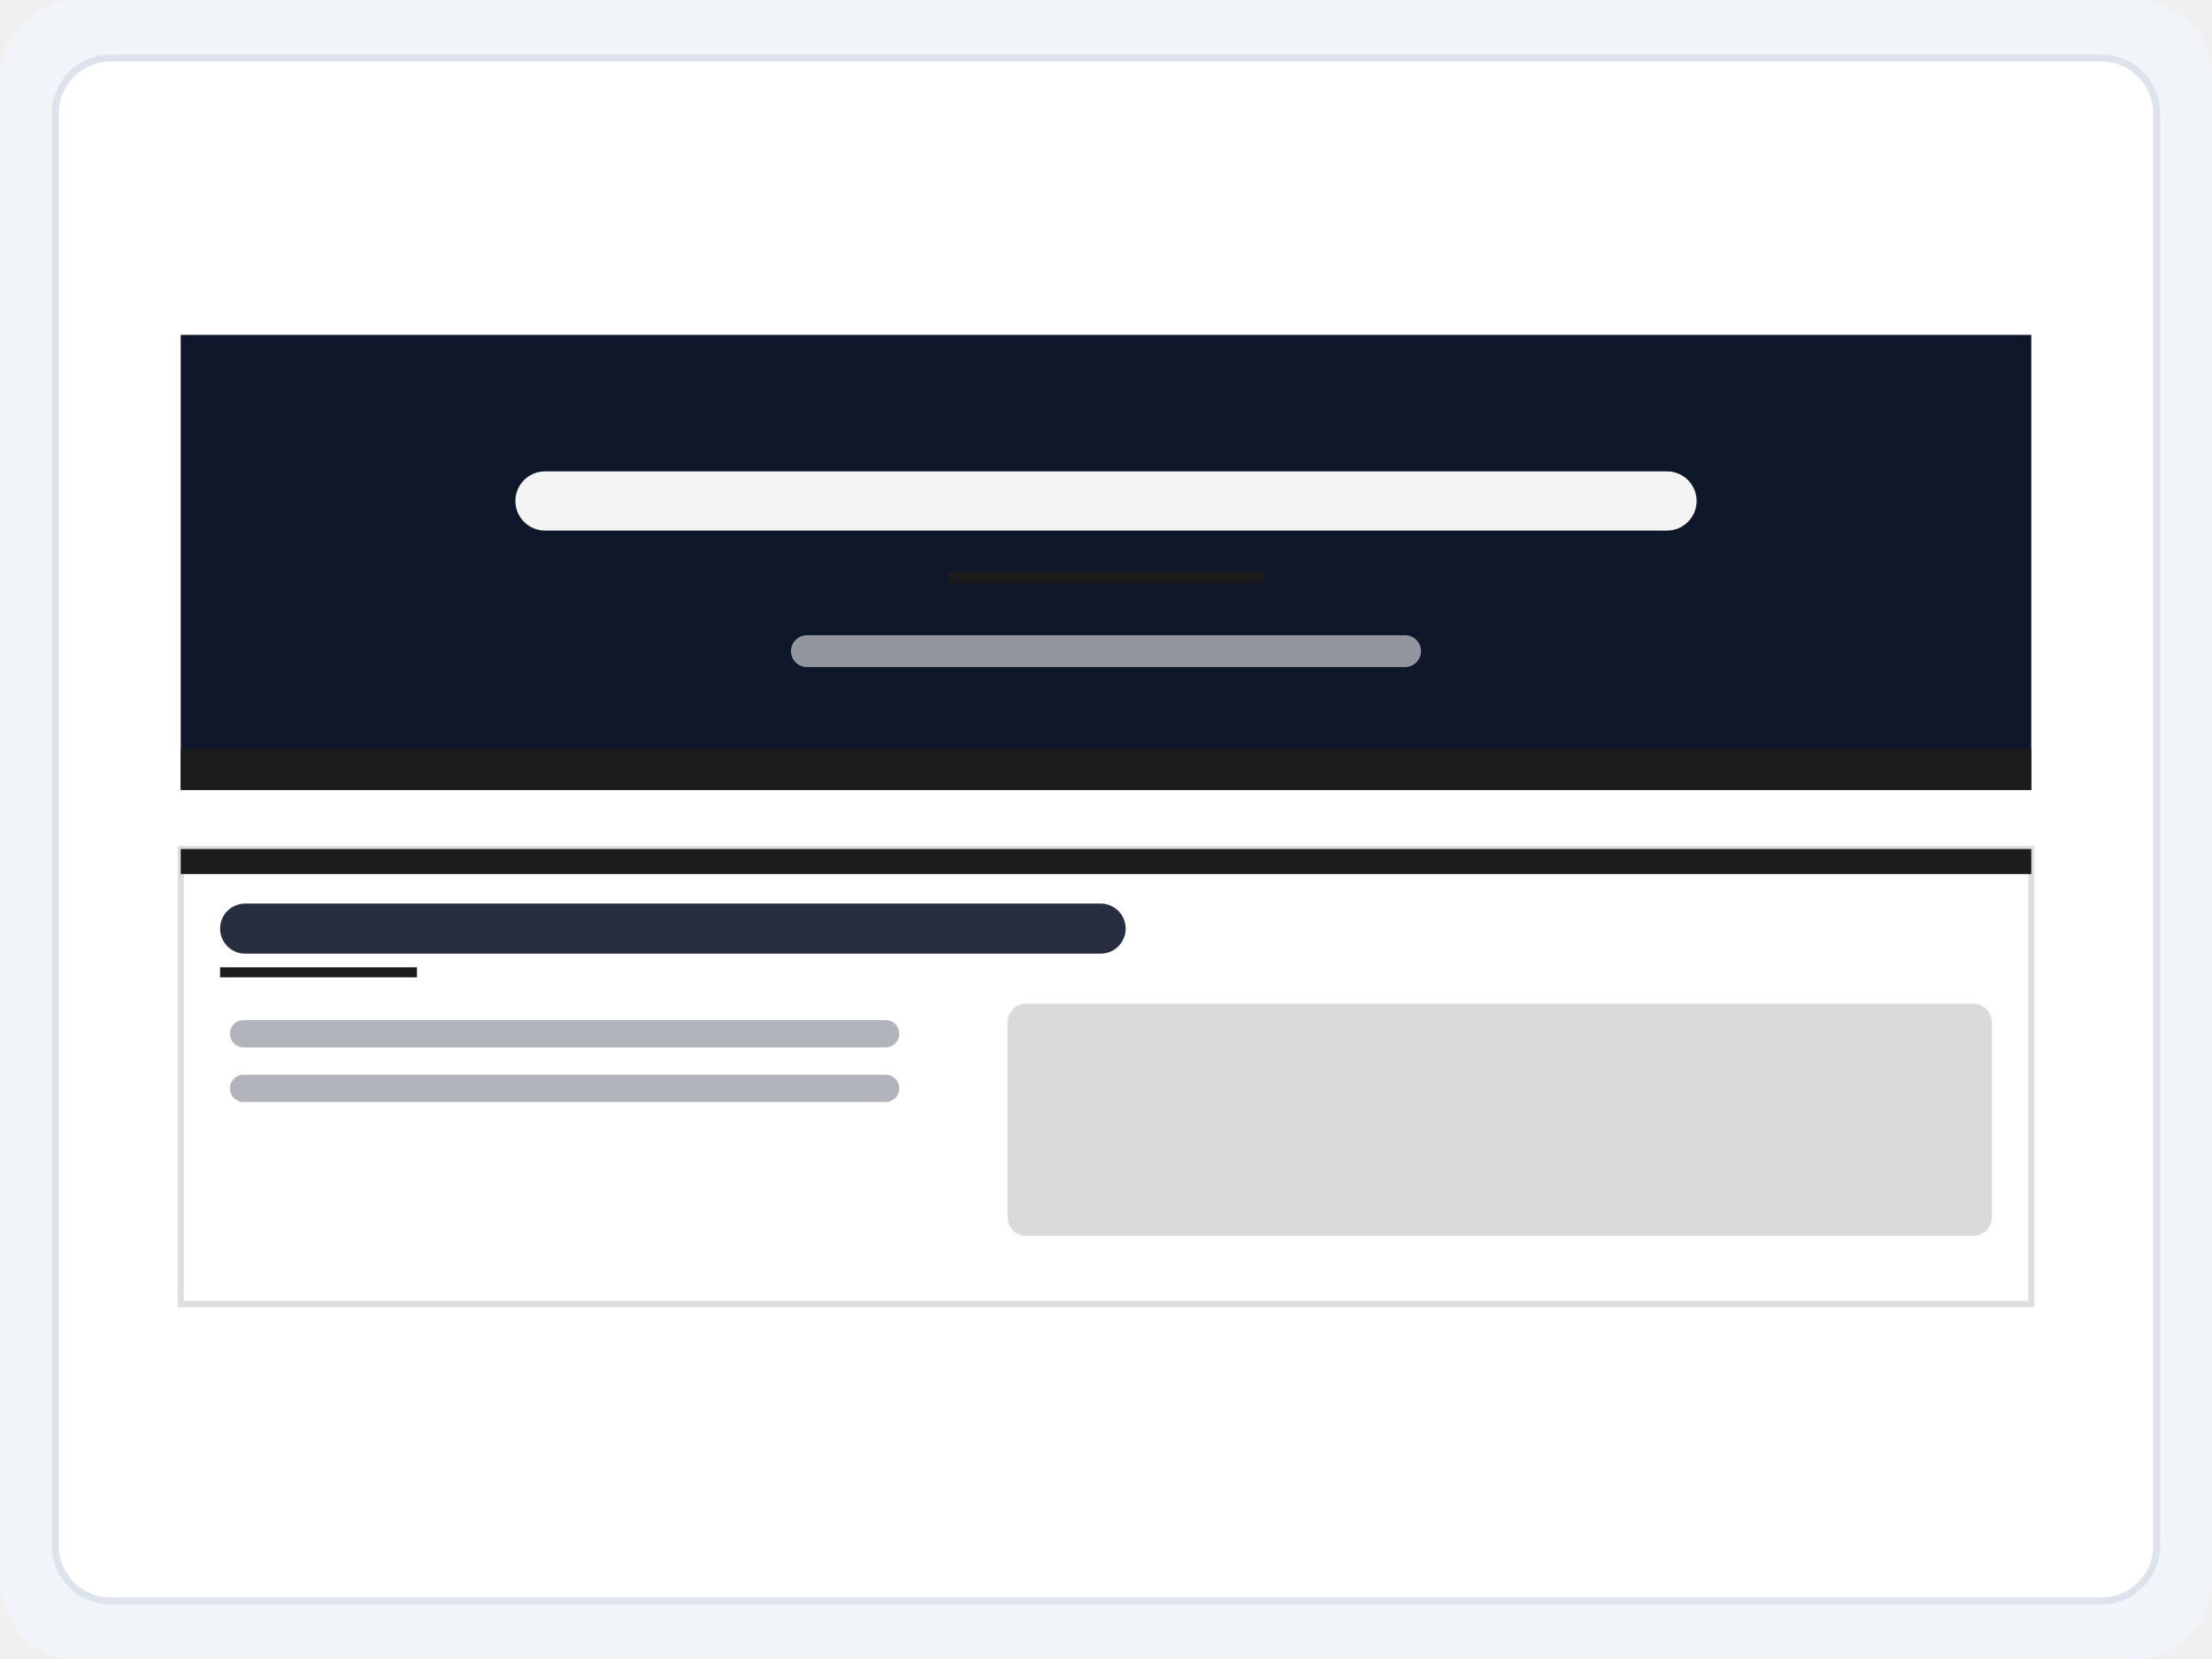
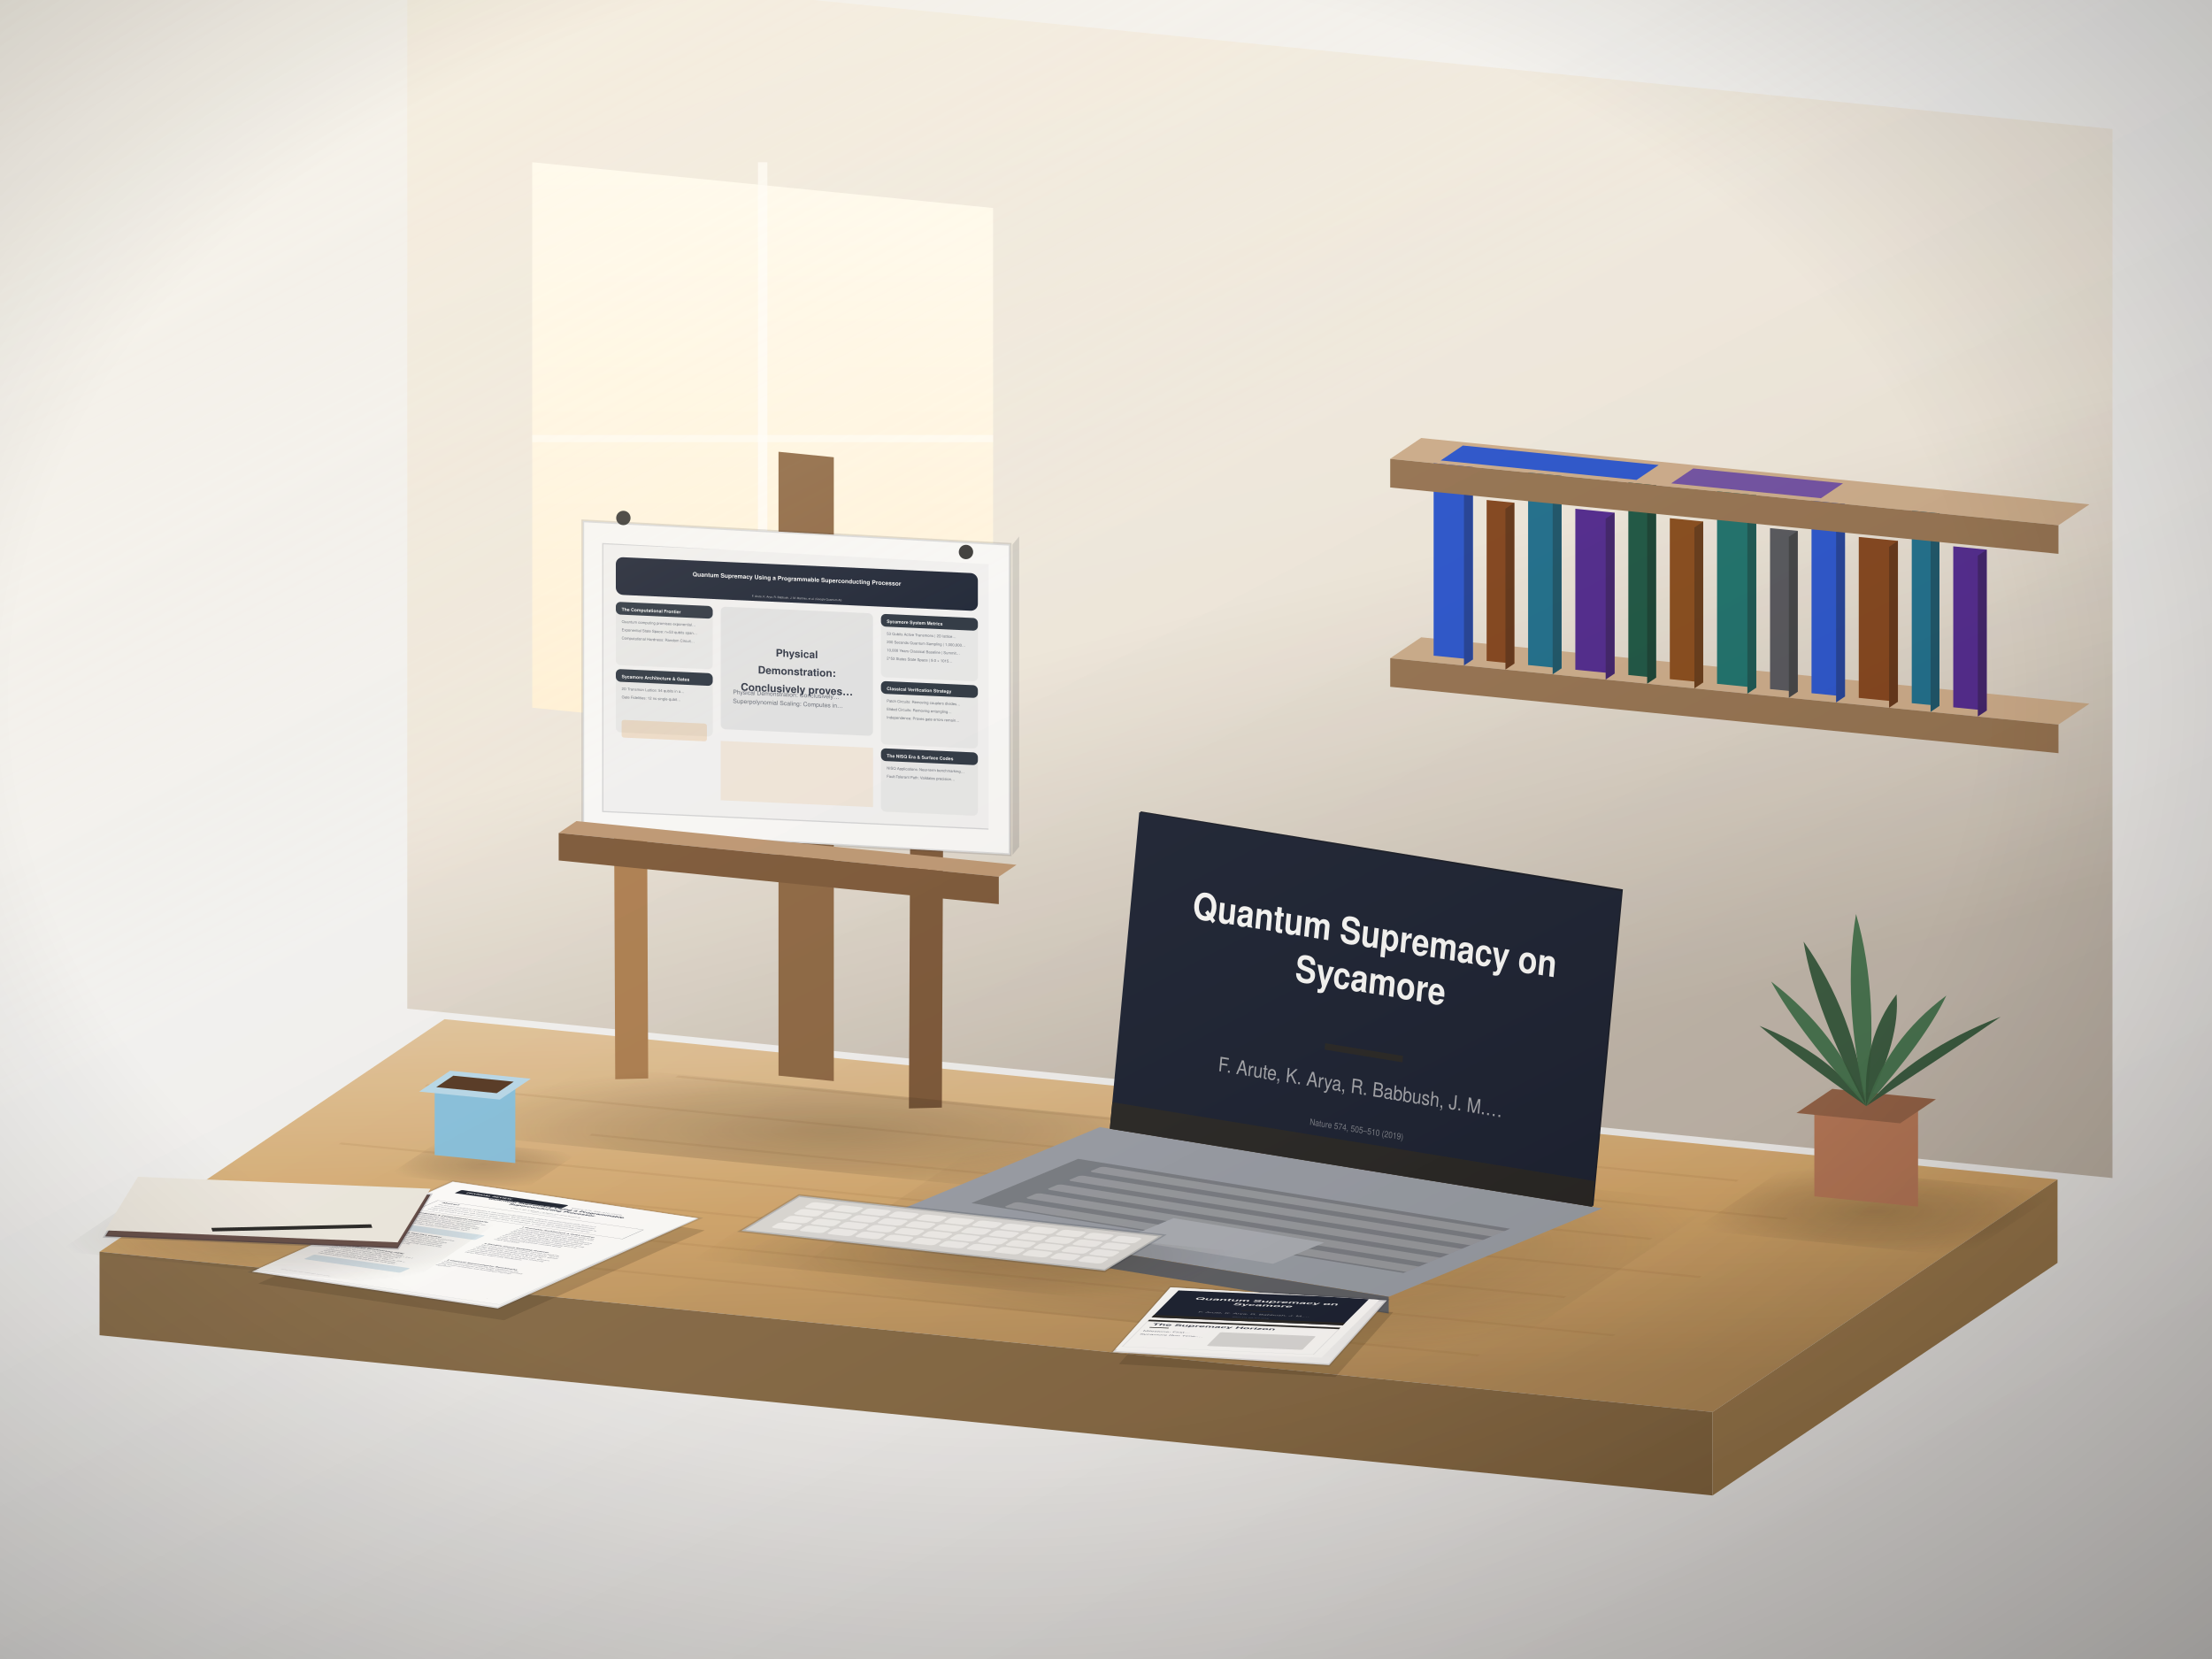
- <svg xmlns="http://www.w3.org/2000/svg" width="320" height="240" viewBox="0 0 320 240" role="img" aria-label="Focus template preview" data-template-id="beamer-focus">
-   <rect width="320" height="240" rx="11.2" fill="#F1F4F8" />
-   <rect x="8" y="8.4" width="304" height="223.2" rx="8" fill="#FFFFFF" stroke="#DCE3EC" />
-   <svg x="17.6" y="39.9" width="284.8" height="160.2" viewBox="0 0 320 180" preserveAspectRatio="none" aria-hidden="true">
-     <rect x="9.6" y="9.6" width="300.8" height="73.97" fill="#0F172A" />
-     <rect x="9.6" y="76.91" width="300.8" height="6.66" fill="#1C1C1C" />
-     <rect x="64" y="31.79" width="192" height="9.62" rx="4.81" fill="#FFFFFF" opacity="0.95" />
-     <rect x="134.4" y="48.06" width="51.2" height="1.85" fill="#1C1C1C" />
-     <rect x="108.8" y="58.42" width="102.4" height="5.18" rx="2.59" fill="#FFFFFF" opacity="0.55" />
-     <rect x="9.6" y="93.17" width="300.8" height="73.97" fill="#FFFFFF" stroke="#0F172A24" />
-     <rect x="9.6" y="93.17" width="300.8" height="4.07" fill="#1C1C1C" />
-     <rect x="16" y="102.04" width="147.2" height="8.14" rx="4.07" fill="#0F172A" opacity="0.9" />
-     <rect x="16" y="112.4" width="32" height="1.63" fill="#1C1C1C" />
-     <rect x="17.6" y="120.98" width="108.8" height="4.44" rx="2.22" fill="#0F172A52" opacity="1" />
-     <rect x="17.6" y="129.86" width="108.8" height="4.44" rx="2.22" fill="#0F172A52" opacity="1" />
-     <rect x="144" y="118.32" width="160" height="37.72" rx="3" fill="#1C1C1C29" />
-   </svg>
+ <svg xmlns="http://www.w3.org/2000/svg" width="800" height="600" viewBox="0 0 800 600" role="img" aria-label="Focus template preview" data-template-id="beamer-focus">
+   <defs>
+     <linearGradient id="tp-beamer-focus-wall-1" x1="0" y1="0" x2="0.35" y2="1">
+       <stop offset="0" stop-color="#f0ebe2" />
+       <stop offset="0.62" stop-color="#ece5da" />
+       <stop offset="1" stop-color="#bfb6ab" />
+     </linearGradient>
+     <linearGradient id="tp-beamer-focus-window-2" x1="0" y1="0" x2="0" y2="1">
+       <stop offset="0" stop-color="#FFFCF2" />
+       <stop offset="1" stop-color="#FFEFD2" />
+     </linearGradient>
+     <linearGradient id="tp-beamer-focus-desk-3" x1="0" y1="0" x2="0.15" y2="1">
+       <stop offset="0" stop-color="#e0c299" />
+       <stop offset="0.55" stop-color="#d0a265" />
+       <stop offset="1" stop-color="#af8855" />
+     </linearGradient>
+     <clipPath id="tp-beamer-focus-grain-4">
+       <path d="M160.76 368.6 L744.13 426.56 L619.37 510.68 L36 452.72 Z" />
+     </clipPath>
+     <radialGradient id="tp-beamer-focus-shadow-5" cx="0.5" cy="0.5" r="0.5">
+       <stop offset="0" stop-color="#22160A" stop-opacity="0.26" />
+       <stop offset="0.6" stop-color="#22160A" stop-opacity="0.13" />
+       <stop offset="1" stop-color="#22160A" stop-opacity="0" />
+     </radialGradient>
+     <clipPath id="tp-beamer-focus-board-6">
+       <path d="M217.79 196.38 L357.5 204.06 L357.5 301.65 L217.79 293.96 Z" />
+     </clipPath>
+     <radialGradient id="tp-beamer-focus-shadow-7" cx="0.5" cy="0.5" r="0.5">
+       <stop offset="0" stop-color="#22160A" stop-opacity="0.24" />
+       <stop offset="0.6" stop-color="#22160A" stop-opacity="0.12" />
+       <stop offset="1" stop-color="#22160A" stop-opacity="0" />
+     </radialGradient>
+     <radialGradient id="tp-beamer-focus-shadow-8" cx="0.5" cy="0.5" r="0.5">
+       <stop offset="0" stop-color="#22160A" stop-opacity="0.22" />
+       <stop offset="0.6" stop-color="#22160A" stop-opacity="0.11" />
+       <stop offset="1" stop-color="#22160A" stop-opacity="0" />
+     </radialGradient>
+     <radialGradient id="tp-beamer-focus-shadow-9" cx="0.5" cy="0.5" r="0.5">
+       <stop offset="0" stop-color="#22160A" stop-opacity="0.2" />
+       <stop offset="0.6" stop-color="#22160A" stop-opacity="0.1" />
+       <stop offset="1" stop-color="#22160A" stop-opacity="0" />
+     </radialGradient>
+     <clipPath id="tp-beamer-focus-keys-10">
+       <path d="M389.91 419.12 L546.16 444.39 L507.56 460.38 L351.31 435.11 Z" />
+     </clipPath>
+     <clipPath id="tp-beamer-focus-screen-11">
+       <path d="M412.04 293.77 L586.46 321.98 L575.81 436.44 L401.39 408.23 Z" />
+     </clipPath>
+     <linearGradient id="tp-beamer-focus-page-12" x1="0" y1="1" x2="1" y2="0">
+       <stop offset="0" stop-color="#FFFFFF" />
+       <stop offset="1" stop-color="#ececee" />
+     </linearGradient>
+     <clipPath id="tp-beamer-focus-sheet-13">
+       <path d="M163.71 427.38 L252.62 440.66 L180.02 473.21 L91.12 459.92 Z" />
+     </clipPath>
+     <linearGradient id="tp-beamer-focus-page-14" x1="0" y1="1" x2="1" y2="0">
+       <stop offset="0" stop-color="#FFFFFF" />
+       <stop offset="1" stop-color="#ececee" />
+     </linearGradient>
+     <clipPath id="tp-beamer-focus-sheet-15">
+       <path d="M423.34 465.59 L501.62 470.27 L480.7 493.72 L402.42 489.04 Z" />
+     </clipPath>
+     <radialGradient id="tp-beamer-focus-shadow-16" cx="0.5" cy="0.5" r="0.5">
+       <stop offset="0" stop-color="#22160A" stop-opacity="0.2" />
+       <stop offset="0.6" stop-color="#22160A" stop-opacity="0.1" />
+       <stop offset="1" stop-color="#22160A" stop-opacity="0" />
+     </radialGradient>
+     <clipPath id="tp-beamer-focus-keys-17">
+       <path d="M289 432.4 L420.47 446.84 L399.54 459.6 L268.07 445.16 Z" />
+     </clipPath>
+     <radialGradient id="tp-beamer-focus-shadow-18" cx="0.5" cy="0.5" r="0.5">
+       <stop offset="0" stop-color="#22160A" stop-opacity="0.22" />
+       <stop offset="0.6" stop-color="#22160A" stop-opacity="0.11" />
+       <stop offset="1" stop-color="#22160A" stop-opacity="0" />
+     </radialGradient>
+     <linearGradient id="tp-beamer-focus-warm-19" x1="0" y1="0" x2="0.7" y2="1">
+       <stop offset="0" stop-color="#FFF4DC" stop-opacity="0.42" />
+       <stop offset="0.45" stop-color="#FFF4DC" stop-opacity="0.1" />
+       <stop offset="1" stop-color="#3B2410" stop-opacity="0.14" />
+     </linearGradient>
+     <radialGradient id="tp-beamer-focus-vignette-20" cx="0.45" cy="0.42" r="0.8">
+       <stop offset="0.55" stop-color="#000000" stop-opacity="0" />
+       <stop offset="1" stop-color="#000000" stop-opacity="0.28" />
+     </radialGradient>
+   </defs>
+   <path d="M147.29 364.79 L764 426.06 L764 46.66 L147.29 -14.61 Z" fill="url(#tp-beamer-focus-wall-1)" />
+   <path d="M192.49 255.95 L359.17 272.51 L359.17 75.23 L192.49 58.67 Z" fill="url(#tp-beamer-focus-window-2)" />
+   <rect x="274.13" y="58.67" width="3.4" height="197.28" fill="#FFFFFF" opacity="0.72" />
+   <rect x="192.49" y="157.31" width="166.68" height="2.6" fill="#FFFFFF" opacity="0.55" />
+   <path d="M513.98 230.49 L755.67 254.5 L744.47 262.05 L502.79 238.04 Z" fill="#c7a684" />
+   <path d="M502.79 248.39 L744.47 272.4 L744.47 262.05 L502.79 238.04 Z" fill="#8d6a48" />
+   <path d="M518.49 237.13 L532.66 238.53 L532.66 167.4 L518.49 165.99 Z" fill="#1c4aca" />
+   <path d="M532.66 238.53 L529.46 240.69 L529.46 169.55 L532.66 167.4 Z" fill="#143591" />
+   <path d="M537.66 239.03 L547.66 240.02 L547.66 181.82 L537.66 180.83 Z" fill="#7a3911" />
+   <path d="M547.66 240.02 L544.46 242.18 L544.46 183.98 L547.66 181.82 Z" fill="#58290c" />
+   <path d="M552.66 240.52 L564.74 241.72 L564.74 170.58 L552.66 169.38 Z" fill="#106586" />
+   <path d="M564.74 241.72 L561.54 243.88 L561.54 172.74 L564.74 170.58 Z" fill="#0c4960" />
+   <path d="M569.74 242.22 L583.91 243.62 L583.91 185.42 L569.74 184.01 Z" fill="#451c88" />
+   <path d="M583.91 243.62 L580.71 245.78 L580.71 187.58 L583.91 185.42 Z" fill="#321462" />
+   <path d="M588.91 244.12 L598.91 245.12 L598.91 173.98 L588.91 172.99 Z" fill="#0d4b39" />
+   <path d="M598.91 245.12 L595.71 247.27 L595.71 176.14 L598.91 173.98 Z" fill="#093629" />
+   <path d="M603.91 245.61 L615.99 246.81 L615.99 188.61 L603.91 187.41 Z" fill="#7f4010" />
+   <path d="M615.99 246.81 L612.79 248.97 L612.79 190.77 L615.99 188.61 Z" fill="#5b2e0c" />
+   <path d="M620.99 247.31 L635.16 248.72 L635.16 177.58 L620.99 176.17 Z" fill="#0f6864" />
+   <path d="M635.16 248.72 L631.96 250.87 L631.96 179.74 L635.16 177.58 Z" fill="#0b4b48" />
+   <path d="M640.16 249.21 L650.16 250.21 L650.16 192 L640.16 191.01 Z" fill="#4a4c54" />
+   <path d="M650.16 250.21 L646.96 252.36 L646.96 194.16 L650.16 192 Z" fill="#35373c" />
+   <path d="M655.16 250.7 L667.25 251.9 L667.25 180.77 L655.16 179.57 Z" fill="#1c4aca" />
+   <path d="M667.25 251.9 L664.05 254.06 L664.05 182.93 L667.25 180.77 Z" fill="#143591" />
+   <path d="M672.25 252.4 L686.41 253.81 L686.41 195.61 L672.25 194.2 Z" fill="#7a3911" />
+   <path d="M686.41 253.81 L683.22 255.97 L683.22 197.76 L686.41 195.61 Z" fill="#58290c" />
+   <path d="M691.41 254.31 L701.42 255.3 L701.42 184.16 L691.41 183.17 Z" fill="#106586" />
+   <path d="M701.42 255.3 L698.22 257.46 L698.22 186.32 L701.42 184.16 Z" fill="#0c4960" />
+   <path d="M706.42 255.8 L718.5 257 L718.5 198.79 L706.42 197.59 Z" fill="#451c88" />
+   <path d="M718.5 257 L715.3 259.15 L715.3 200.95 L718.5 198.79 Z" fill="#321462" />
+   <path d="M513.98 158.41 L755.67 182.42 L744.47 189.97 L502.79 165.96 Z" fill="#c7a684" />
+   <path d="M502.79 176.3 L744.47 200.31 L744.47 189.97 L502.79 165.96 Z" fill="#8d6a48" />
+   <path d="M529.05 161.14 L599.89 168.18 L591.89 173.57 L521.05 166.53 Z" fill="#1c4aca" />
+   <path d="M612.39 169.42 L666.56 174.8 L658.56 180.19 L604.39 174.81 Z" fill="#66459d" />
+   <path d="M160.76 368.6 L744.13 426.56 L619.37 510.68 L36 452.72 Z" fill="url(#tp-beamer-focus-desk-3)" />
+   <path d="M36 482.9 L619.37 540.86 L619.37 510.68 L36 452.72 Z" fill="#81643f" />
+   <path d="M619.37 540.86 L744.13 456.74 L744.13 426.56 L619.37 510.68 Z" fill="#967549" />
+   <g clip-path="url(#tp-beamer-focus-grain-4)">
+     <g transform="matrix(4.17 0.41 -1.6 1.08 160.76 368.6)">
+       <rect x="24" y="9.75" width="92" height="0.6" fill="#8A5A2B" opacity="0.13" />
+       <rect x="6" y="19.5" width="118" height="0.6" fill="#8A5A2B" opacity="0.13" />
+       <rect x="24" y="29.25" width="92" height="0.6" fill="#8A5A2B" opacity="0.13" />
+       <rect x="6" y="39" width="118" height="0.6" fill="#8A5A2B" opacity="0.13" />
+       <rect x="24" y="48.75" width="92" height="0.6" fill="#8A5A2B" opacity="0.13" />
+       <rect x="6" y="58.5" width="118" height="0.6" fill="#8A5A2B" opacity="0.13" />
+       <rect x="24" y="68.25" width="92" height="0.6" fill="#8A5A2B" opacity="0.13" />
+     </g>
+   </g>
+   <path d="M222.51 390.33 L221.65 196.95 L233.57 196.65 L234.43 390.03 Z" fill="#a77647" />
+   <path d="M328.72 400.88 L329.59 207.67 L341.51 207.37 L340.64 400.58 Z" fill="#744e2e" />
+   <path d="M281.56 389.02 L281.56 163.39 L301.56 165.37 L301.56 391 Z" fill="#865e39" />
+   <path d="M201.77 384.19 L437.79 407.63 L399.4 433.52 L163.38 410.07 Z" fill="url(#tp-beamer-focus-shadow-5)" />
+   <path d="M366.19 196.94 L368.6 194 L368.6 306.24 L366.19 309.18 Z" fill="#0F172A24" />
+   <path d="M210.77 188.37 L365.32 196.87 L365.32 309.11 L210.77 300.61 Z" fill="#f7f7f7" stroke="#0F172A24" />
+   <g clip-path="url(#tp-beamer-focus-board-6)">
+     <g transform="matrix(0.44 0.02 0 0.43 217.79 196.38)">
+       <rect width="320" height="226.34" fill="#0F172A08" />
+       <rect x="0.5" y="0.5" width="319" height="225.34" fill="none" stroke="#0F172A24" />
+       <rect x="11.2" y="11.2" width="297.6" height="31.69" rx="6" fill="#0F172A" />
+       <text x="160" y="24.51" font-family="Helvetica, Arial, sans-serif" font-size="4.91" fill="#FFFFFF" font-weight="700" opacity="0.97" text-anchor="middle">Quantum Supremacy Using a Programmable Superconducting Processor</text>
+       <text x="160" y="39.72" font-family="Helvetica, Arial, sans-serif" font-size="2.31" fill="#FFFFFF" opacity="0.75" text-anchor="middle">F. Arute, K. Arya, R. Babbush, J. M. Martinis, et al. (Google Quantum AI)</text>
+       <rect x="11.2" y="48.89" width="79.66" height="53.2" rx="4" fill="#1F29370d" />
+       <rect x="11.2" y="48.89" width="79.66" height="10.64" rx="4" fill="#1F2937" />
+       <text x="15.98" y="56.34" font-family="Helvetica, Arial, sans-serif" font-size="3.72" fill="#FFFFFF" font-weight="700" opacity="0.96">The Computational Frontier</text>
+       <text x="15.98" y="66.44" font-family="Helvetica, Arial, sans-serif" font-size="3.09" fill="#0F172A9e">Quantum computing promises exponential…</text>
+       <text x="15.98" y="73.36" font-family="Helvetica, Arial, sans-serif" font-size="3.09" fill="#0F172A9e">Exponential State Space: n=53 qubits span…</text>
+       <text x="15.98" y="80.28" font-family="Helvetica, Arial, sans-serif" font-size="3.09" fill="#0F172A9e">Computational Hardness: Random Circuit…</text>
+       <rect x="11.2" y="105.41" width="79.66" height="53.2" rx="4" fill="#1F29370d" />
+       <rect x="11.2" y="105.41" width="79.66" height="10.64" rx="4" fill="#1F2937" />
+       <text x="15.98" y="112.86" font-family="Helvetica, Arial, sans-serif" font-size="3.72" fill="#FFFFFF" font-weight="700" opacity="0.96">Sycamore Architecture &amp; Gates</text>
+       <text x="15.98" y="122.97" font-family="Helvetica, Arial, sans-serif" font-size="3.09" fill="#0F172A9e">2D Transmon Lattice: 54 qubits in a…</text>
+       <text x="15.98" y="129.89" font-family="Helvetica, Arial, sans-serif" font-size="3.09" fill="#0F172A9e">Gate Fidelities: 12 ns single-qubit…</text>
+       <rect x="15.98" y="147.97" width="70.1" height="14.9" rx="2" fill="#D977062e" />
+       <rect x="97.41" y="48.89" width="125.18" height="103.08" rx="4" fill="#1F293714" />
+       <text x="160" y="88.79" font-family="Helvetica, Arial, sans-serif" font-size="8.65" fill="#0F172A" font-weight="700" opacity="0.9" text-anchor="middle">Physical</text>
+       <text x="160" y="103.75" font-family="Helvetica, Arial, sans-serif" font-size="8.65" fill="#0F172A" font-weight="700" opacity="0.9" text-anchor="middle">Demonstration:</text>
+       <text x="160" y="118.71" font-family="Helvetica, Arial, sans-serif" font-size="8.65" fill="#0F172A" font-weight="700" opacity="0.9" text-anchor="middle">Conclusively proves…</text>
+       <text x="107.42" y="122.04" font-family="Helvetica, Arial, sans-serif" font-size="4.99" fill="#0F172A9e">Physical Demonstration: Conclusively…</text>
+       <text x="107.42" y="129.52" font-family="Helvetica, Arial, sans-serif" font-size="4.99" fill="#0F172A9e">Superpolynomial Scaling: Computes in…</text>
+       <rect x="97.41" y="161.94" width="125.18" height="49.88" fill="#D977061a" />
+       <rect x="229.14" y="48.89" width="79.66" height="53.2" rx="4" fill="#1F29370d" />
+       <rect x="229.14" y="48.89" width="79.66" height="10.64" rx="4" fill="#1F2937" />
+       <text x="233.92" y="56.34" font-family="Helvetica, Arial, sans-serif" font-size="3.72" fill="#FFFFFF" font-weight="700" opacity="0.96">Sycamore System Metrics</text>
+       <text x="233.92" y="66.44" font-family="Helvetica, Arial, sans-serif" font-size="3.09" fill="#0F172A9e">53 Qubits Active Transmons | 2D lattice…</text>
+       <text x="233.92" y="73.36" font-family="Helvetica, Arial, sans-serif" font-size="3.09" fill="#0F172A9e">200 Seconds Quantum Sampling | 1,000,000…</text>
+       <text x="233.92" y="80.28" font-family="Helvetica, Arial, sans-serif" font-size="3.09" fill="#0F172A9e">10,000 Years Classical Baseline | Summit…</text>
+       <text x="233.92" y="87.19" font-family="Helvetica, Arial, sans-serif" font-size="3.09" fill="#0F172A9e">2^53 States State Space | 9.0 × 1015…</text>
+       <rect x="229.14" y="105.41" width="79.66" height="53.2" rx="4" fill="#1F29370d" />
+       <rect x="229.14" y="105.41" width="79.66" height="10.64" rx="4" fill="#1F2937" />
+       <text x="233.92" y="112.86" font-family="Helvetica, Arial, sans-serif" font-size="3.72" fill="#FFFFFF" font-weight="700" opacity="0.96">Classical Verification Strategy</text>
+       <text x="233.92" y="122.97" font-family="Helvetica, Arial, sans-serif" font-size="3.09" fill="#0F172A9e">Patch Circuits: Removing couplers divides…</text>
+       <text x="233.92" y="129.89" font-family="Helvetica, Arial, sans-serif" font-size="3.09" fill="#0F172A9e">Elided Circuits: Removing entangling…</text>
+       <text x="233.92" y="136.8" font-family="Helvetica, Arial, sans-serif" font-size="3.09" fill="#0F172A9e">Independence: Proves gate errors remain…</text>
+       <rect x="229.14" y="161.94" width="79.66" height="53.2" rx="4" fill="#1F29370d" />
+       <rect x="229.14" y="161.94" width="79.66" height="10.64" rx="4" fill="#1F2937" />
+       <text x="233.92" y="169.39" font-family="Helvetica, Arial, sans-serif" font-size="3.72" fill="#FFFFFF" font-weight="700" opacity="0.96">The NISQ Era &amp; Surface Codes</text>
+       <text x="233.92" y="179.5" font-family="Helvetica, Arial, sans-serif" font-size="3.09" fill="#0F172A9e">NISQ Applications: Near-term benchmarking…</text>
+       <text x="233.92" y="186.41" font-family="Helvetica, Arial, sans-serif" font-size="3.09" fill="#0F172A9e">Fault-Tolerant Path: Validates precision…</text>
+     </g>
+   </g>
+   <circle cx="225.45" cy="187.33" r="2.6" fill="#1C1C1Ceb" />
+   <circle cx="349.36" cy="199.64" r="2.6" fill="#1C1C1Ceb" />
+   <path d="M202.06 301.27 L361.23 317.08 L367.63 312.77 L208.45 296.96 Z" fill="#b9916c" />
+   <path d="M202.06 311.19 L361.23 327 L361.23 317.08 L202.06 301.27 Z" fill="#744e2e" />
+   <path d="M646.99 421.46 L744.5 431.15 L709.95 454.44 L612.44 444.75 Z" fill="url(#tp-beamer-focus-shadow-7)" />
+   <path d="M656.18 432.67 L693.69 436.4 L693.69 401.9 L656.18 398.18 Z" fill="#b37353" />
+   <path d="M662.66 393.81 L700.16 397.54 L687.21 406.27 L649.71 402.55 Z" fill="#8f5c42" />
+   <path d="M674.94 400.04 Q648.64 381.53 636.35 371.01 Q662.64 381.53 674.94 400.04" fill="#2a5034" opacity="0.96" />
+   <path d="M674.94 400.04 Q650.74 373.51 640.54 354.98 Q664.74 373.51 674.94 400.04" fill="#386a45" opacity="0.96" />
+   <path d="M674.94 400.04 Q656.61 366.29 652.29 340.54 Q670.61 366.29 674.94 400.04" fill="#2a5034" opacity="0.96" />
+   <path d="M674.94 400.04 Q666.1 361.3 671.26 330.57 Q680.1 361.3 674.94 400.04" fill="#386a45" opacity="0.96" />
+   <path d="M674.94 400.04 Q673.42 375.83 685.9 359.62 Q687.42 375.83 674.94 400.04" fill="#2a5034" opacity="0.96" />
+   <path d="M674.94 400.04 Q682.42 376.05 703.91 360.07 Q696.42 376.05 674.94 400.04" fill="#386a45" opacity="0.96" />
+   <path d="M674.94 400.04 Q692.25 379.88 723.57 367.73 Q706.25 379.88 674.94 400.04" fill="#2a5034" opacity="0.96" />
+   <path d="M159.47 412.18 L209.05 417.11 L190.02 429.95 L140.43 425.02 Z" fill="url(#tp-beamer-focus-shadow-8)" />
+   <path d="M157.2 417.74 L186.37 420.64 L186.37 393.91 L157.2 391.01 Z" fill="#80bddc" />
+   <path d="M162.8 387.24 L191.97 390.14 L180.77 397.68 L151.6 394.79 Z" fill="#b3d7ea" />
+   <path d="M163.93 389.04 L185.8 391.21 L179.65 395.36 L157.77 393.19 Z" fill="#4A2C16" />
+   <path d="M174.26 406.53 q10 -3 10 4.5 q0 6.5 -10 3" fill="none" stroke="#80bddc" stroke-width="2.4" />
+   <path d="M362.1 408.85 L622.11 434.69 L538.58 491.01 L278.56 465.18 Z" fill="url(#tp-beamer-focus-shadow-9)" />
+   <path d="M397.76 407.64 L579.45 437.03 L502.25 469 L320.56 439.62 Z" fill="#949aa5" />
+   <path d="M320.56 439.62 L502.25 469 L502.25 475.04 L320.56 445.65 Z" fill="#565960" />
+   <path d="M389.91 419.12 L546.16 444.39 L507.56 460.38 L351.31 435.11 Z" fill="#737881" />
+   <g clip-path="url(#tp-beamer-focus-keys-10)">
+     <g transform="matrix(3.79 0.61 -2.37 0.98 389.91 419.12)">
+       <rect x="2.88" y="0.98" width="42.24" height="1.96" rx="0.39" fill="#FFFFFF" opacity="0.22" />
+       <rect x="2.88" y="4.24" width="42.24" height="1.96" rx="0.39" fill="#FFFFFF" opacity="0.22" />
+       <rect x="2.88" y="7.51" width="42.24" height="1.96" rx="0.39" fill="#FFFFFF" opacity="0.22" />
+       <rect x="2.88" y="10.77" width="42.24" height="1.96" rx="0.39" fill="#FFFFFF" opacity="0.22" />
+       <rect x="2.88" y="14.04" width="42.24" height="1.96" rx="0.39" fill="#FFFFFF" opacity="0.22" />
+     </g>
+   </g>
+   <path d="M424.42 440.57 L478.93 449.39 L460.4 457.06 L405.9 448.24 Z" fill="#a7acb5" />
+   <path d="M412.52 293.44 L586.94 321.65 L576.29 436.11 L401.87 407.91 Z" fill="#0b101d" />
+   <g clip-path="url(#tp-beamer-focus-screen-11)">
+     <g transform="matrix(0.55 0.09 -0.06 0.64 412.04 293.77)">
+       <rect x="0" y="0" width="320" height="180" fill="#0F172A" />
+       <rect x="0" y="163.8" width="320" height="16.2" fill="#1C1C1C" />
+       <text x="160" y="54" font-family="Helvetica, Arial, sans-serif" font-size="20.7" fill="#FFFFFF" font-weight="700" opacity="0.97" text-anchor="middle">Quantum Supremacy on</text>
+       <text x="160" y="79.67" font-family="Helvetica, Arial, sans-serif" font-size="20.7" fill="#FFFFFF" font-weight="700" opacity="0.97" text-anchor="middle">Sycamore</text>
+       <rect x="134.4" y="111.6" width="51.2" height="3.6" fill="#1C1C1C" />
+       <text x="160" y="136.8" font-family="Helvetica, Arial, sans-serif" font-size="11.16" fill="#FFFFFF" opacity="0.6" text-anchor="middle">F. Arute, K. Arya, R. Babbush, J. M.…</text>
+       <text x="160" y="158.4" font-family="Helvetica, Arial, sans-serif" font-size="4.91" fill="#FFFFFF" opacity="0.42" text-anchor="middle">Nature 574, 505–510 (2019)</text>
+     </g>
+   </g>
+   <path d="M165.96 431.67 L254.86 444.96 L182.27 477.5 L93.37 464.22 Z" fill="#2417082e" />
+   <path d="M163.71 427.38 L252.62 440.66 L180.02 473.21 L91.12 459.92 Z" fill="url(#tp-beamer-focus-page-12)" stroke="#0F172A1f" />
+   <g clip-path="url(#tp-beamer-focus-sheet-13)">
+     <g transform="matrix(0.28 0.04 -0.16 0.07 163.71 427.38)">
+       <rect width="320" height="452.57" fill="#FFFFFF" />
+       <rect x="0.5" y="0.5" width="319" height="451.57" fill="none" stroke="#0F172A1f" />
+       <rect x="27.2" y="27.2" width="138.11" height="16.22" rx="1.74" fill="#111827" />
+       <text x="38.25" y="37.63" font-size="6.37" font-family="Helvetica, Arial, sans-serif" font-weight="700" fill="#FFFFFF">PHYSICAL REVIEW</text>
+       <text x="174.61" y="38.5" font-family="Helvetica, Arial, sans-serif" font-size="5.21" fill="#0F172A80">Nature 574, 505–510 (2019)</text>
+       <text x="160" y="48.2" font-family="Helvetica, Arial, sans-serif" font-size="8.24" fill="#0F172A" font-weight="700" opacity="0.95" text-anchor="middle">Quantum Supremacy Using a Programmable</text>
+       <text x="160" y="57.75" font-family="Helvetica, Arial, sans-serif" font-size="8.24" fill="#0F172A" font-weight="700" opacity="0.95" text-anchor="middle">Superconducting Processor</text>
+       <text x="160" y="70.85" font-family="Helvetica, Arial, sans-serif" font-size="2.81" fill="#111827e6" text-anchor="middle">F. Arute, K. Arya, R. Babbush, J. M. Martinis, et al. (Google Quantum AI)</text>
+       <text x="160" y="75.06" font-family="Helvetica, Arial, sans-serif" font-size="2.53" fill="#0F172A80" text-anchor="middle">Nature 574, 505–510 (2019)</text>
+       <rect x="27.2" y="81.23" width="265.6" height="47.52" fill="none" stroke="#1118277a" stroke-width="0.7" />
+       <text x="36.5" y="89.31" font-family="Helvetica, Arial, sans-serif" font-size="5.46" fill="#111827" font-weight="700" opacity="0.9">Abstract</text>
+       <text x="36.5" y="98.34" font-family="Helvetica, Arial, sans-serif" font-size="4.04" fill="#0F172Aa8">The promise of quantum computers is that certain computational tasks might be executed exponentially faster on a</text>
+       <text x="36.5" y="105.94" font-family="Helvetica, Arial, sans-serif" font-size="4.04" fill="#0F172Aa8">quantum processor than on a classical supercomputer. We demonstrate quantum supremacy using a programmable</text>
+       <text x="36.5" y="113.55" font-family="Helvetica, Arial, sans-serif" font-size="4.04" fill="#0F172Aa8">superconducting processor with 53 active qubits. Our processor, named Sycamore, takes approximately 200 seconds to</text>
+       <text x="36.5" y="121.15" font-family="Helvetica, Arial, sans-serif" font-size="4.04" fill="#0F172Aa8">sample one instance of a quantum circuit one million times. In comparison, a state-of-the-art classical supercomputer…</text>
+       <text x="27.2" y="140.07" font-family="Helvetica, Arial, sans-serif" font-size="4.75" fill="#111827" font-weight="700" opacity="0.9">1  Introduction &amp; Computational Complexity</text>
+       <text x="27.2" y="146.48" font-family="Helvetica, Arial, sans-serif" font-size="4.14" fill="#0F172Aad">A computational task that is verifiable in polynomial</text>
+       <text x="27.2" y="152.69" font-family="Helvetica, Arial, sans-serif" font-size="4.14" fill="#0F172Aad">time but intractable for classical computers provides the</text>
+       <text x="27.2" y="158.9" font-family="Helvetica, Arial, sans-serif" font-size="4.14" fill="#0F172Aad">operational benchmark for quantum computational</text>
+       <text x="27.2" y="165.1" font-family="Helvetica, Arial, sans-serif" font-size="4.14" fill="#0F172Aad">supremacy. Random Circuit Sampling (RCS) generates</text>
+       <text x="27.2" y="171.31" font-family="Helvetica, Arial, sans-serif" font-size="4.14" fill="#0F172Aad">pseudo-random quantum states in an exponentially large</text>
+       <text x="27.2" y="177.52" font-family="Helvetica, Arial, sans-serif" font-size="4.14" fill="#0F172Aad">Hilbert space (253 ~ 9. 0 x 1015 dimensions). In this</text>
+       <text x="27.2" y="183.73" font-family="Helvetica, Arial, sans-serif" font-size="4.14" fill="#0F172Aad">regime, classical state-vector simulation suffers from…</text>
+       <rect x="27.2" y="191.59" width="124.17" height="23.53" rx="2" fill="#00629B29" />
+       <text x="27.2" y="224.61" font-family="Helvetica, Arial, sans-serif" font-size="4.75" fill="#111827" font-weight="700" opacity="0.9">2  Gate Calibration &amp; Fast Flux Control</text>
+       <text x="27.2" y="231.02" font-family="Helvetica, Arial, sans-serif" font-size="4.14" fill="#0F172Aad">Single-qubit microwave driving gates (25 ns) are executed</text>
+       <text x="27.2" y="237.23" font-family="Helvetica, Arial, sans-serif" font-size="4.14" fill="#0F172Aad">simultaneously with an average Pauli error of 0. 15%.</text>
+       <text x="27.2" y="243.44" font-family="Helvetica, Arial, sans-serif" font-size="4.14" fill="#0F172Aad">Two-qubit entangling gates are realized via an adjustable</text>
+       <text x="27.2" y="249.65" font-family="Helvetica, Arial, sans-serif" font-size="4.14" fill="#0F172Aad">iSWAP-like fermionic simulation gate (fSim) executed in</text>
+       <text x="27.2" y="255.85" font-family="Helvetica, Arial, sans-serif" font-size="4.14" fill="#0F172Aad">32 ns with a mean error of 0. 36%. Readout is performed</text>
+       <text x="27.2" y="262.06" font-family="Helvetica, Arial, sans-serif" font-size="4.14" fill="#0F172Aad">via frequency-multiplexed superconducting resonators with</text>
+       <text x="27.2" y="268.27" font-family="Helvetica, Arial, sans-serif" font-size="4.14" fill="#0F172Aad">single-shot discrimination fidelity of 96.</text>
+       <text x="27.2" y="309.15" font-family="Helvetica, Arial, sans-serif" font-size="4.75" fill="#111827" font-weight="700" opacity="0.9">3  Cross-Entropy Benchmarking (XEB)</text>
+       <text x="27.2" y="315.57" font-family="Helvetica, Arial, sans-serif" font-size="4.14" fill="#0F172Aad">To verify circuit execution, we compute the linear</text>
+       <text x="27.2" y="321.77" font-family="Helvetica, Arial, sans-serif" font-size="4.14" fill="#0F172Aad">cross-entropy benchmarking (XEB) fidelity: FXEB = 2^n ⟨</text>
+       <text x="27.2" y="327.98" font-family="Helvetica, Arial, sans-serif" font-size="4.14" fill="#0F172Aad">P(x) ⟩ - 1 where P(x) is the probability of bitstring x</text>
+       <text x="27.2" y="334.19" font-family="Helvetica, Arial, sans-serif" font-size="4.14" fill="#0F172Aad">computed from classical simulation. For the full</text>
+       <text x="27.2" y="340.39" font-family="Helvetica, Arial, sans-serif" font-size="4.14" fill="#0F172Aad">53-qubit, 20-cycle circuit, we measure F_XEB = (0. 224 +-</text>
+       <text x="27.2" y="346.6" font-family="Helvetica, Arial, sans-serif" font-size="4.14" fill="#0F172Aad">0. 021)%, demonstrating that the quantum processor</text>
+       <text x="27.2" y="352.81" font-family="Helvetica, Arial, sans-serif" font-size="4.14" fill="#0F172Aad">maintains phase coherence throughout the multi-qubit…</text>
+       <rect x="27.2" y="360.67" width="124.17" height="23.53" rx="2" fill="#00629B29" />
+       <text x="168.63" y="140.07" font-family="Helvetica, Arial, sans-serif" font-size="4.75" fill="#111827" font-weight="700" opacity="0.9">1  Processor Architecture &amp; Qubit Control</text>
+       <text x="168.63" y="146.48" font-family="Helvetica, Arial, sans-serif" font-size="4.14" fill="#0F172Aad">The Sycamore processor comprises a 2D array of 54</text>
+       <text x="168.63" y="152.69" font-family="Helvetica, Arial, sans-serif" font-size="4.14" fill="#0F172Aad">transmon qubits interconnected in a square lattice with</text>
+       <text x="168.63" y="158.9" font-family="Helvetica, Arial, sans-serif" font-size="4.14" fill="#0F172Aad">86 adjustable couplers (one qubit was inoperative,</text>
+       <text x="168.63" y="165.1" font-family="Helvetica, Arial, sans-serif" font-size="4.14" fill="#0F172Aad">leaving 53 active). Each transmon qubit has two inductive</text>
+       <text x="168.63" y="171.31" font-family="Helvetica, Arial, sans-serif" font-size="4.14" fill="#0F172Aad">Josephson junctions forming a SQUID loop, enabling fast</text>
+       <text x="168.63" y="177.52" font-family="Helvetica, Arial, sans-serif" font-size="4.14" fill="#0F172Aad">flux tuning of the qubit transition frequency between 5</text>
+       <text x="168.63" y="183.73" font-family="Helvetica, Arial, sans-serif" font-size="4.14" fill="#0F172Aad">and 7 GHz. The adjustable couplers allow dynamic tuning</text>
+       <text x="168.63" y="189.93" font-family="Helvetica, Arial, sans-serif" font-size="4.14" fill="#0F172Aad">of the effective inter-qubit exchange coupling from 0 to</text>
+       <text x="168.63" y="196.14" font-family="Helvetica, Arial, sans-serif" font-size="4.14" fill="#0F172Aad">40 MHz, eliminating parasitic crosstalk during</text>
+       <text x="168.63" y="202.35" font-family="Helvetica, Arial, sans-serif" font-size="4.14" fill="#0F172Aad">single-qubit gates.</text>
+       <text x="168.63" y="224.61" font-family="Helvetica, Arial, sans-serif" font-size="4.75" fill="#111827" font-weight="700" opacity="0.9">2  Random Circuit Sampling Protocol</text>
+       <text x="168.63" y="231.02" font-family="Helvetica, Arial, sans-serif" font-size="4.14" fill="#0F172Aad">Each cycle of the RCS benchmark consists of applying</text>
+       <text x="168.63" y="237.23" font-family="Helvetica, Arial, sans-serif" font-size="4.14" fill="#0F172Aad">single-qubit gates randomly chosen from sqrt(X), sqrt(Y),</text>
+       <text x="168.63" y="243.44" font-family="Helvetica, Arial, sans-serif" font-size="4.14" fill="#0F172Aad">sqrt(W) followed by two-qubit entangling couplers applied</text>
+       <text x="168.63" y="249.65" font-family="Helvetica, Arial, sans-serif" font-size="4.14" fill="#0F172Aad">in a four-pattern alternating cycle (A, B, C, D). As</text>
+       <text x="168.63" y="255.85" font-family="Helvetica, Arial, sans-serif" font-size="4.14" fill="#0F172Aad">circuit depth m increases from 12 to 20 cycles, quantum</text>
+       <text x="168.63" y="262.06" font-family="Helvetica, Arial, sans-serif" font-size="4.14" fill="#0F172Aad">entanglement spreads across all 53 qubits, producing</text>
+       <text x="168.63" y="268.27" font-family="Helvetica, Arial, sans-serif" font-size="4.14" fill="#0F172Aad">Porter-Thomas output state distributions.</text>
+       <text x="168.63" y="309.15" font-family="Helvetica, Arial, sans-serif" font-size="4.75" fill="#111827" font-weight="700" opacity="0.9">3  Classical Supercomputer Benchmarks</text>
+       <text x="168.63" y="315.57" font-family="Helvetica, Arial, sans-serif" font-size="4.14" fill="#0F172Aad">Classical simulation complexity was validated on the</text>
+       <text x="168.63" y="321.77" font-family="Helvetica, Arial, sans-serif" font-size="4.14" fill="#0F172Aad">Summit supercomputer at Oak Ridge National Laboratory</text>
+       <text x="168.63" y="327.98" font-family="Helvetica, Arial, sans-serif" font-size="4.14" fill="#0F172Aad">using tensor contraction and Schrodinger-Feynman</text>
+       <text x="168.63" y="334.19" font-family="Helvetica, Arial, sans-serif" font-size="4.14" fill="#0F172Aad">algorithms:</text>
+       <text x="27.2" y="436.25" font-family="Helvetica, Arial, sans-serif" font-size="2.26" fill="#0F172A73">Quantum Supremacy Using a Programmable Superconducting…</text>
+       <text x="292.8" y="436.25" font-family="Helvetica, Arial, sans-serif" font-size="2.26" fill="#0F172A73">1</text>
+     </g>
+   </g>
+   <path d="M425.59 469.88 L503.87 474.56 L482.95 498.01 L404.67 493.34 Z" fill="#2417082e" />
+   <path d="M423.34 465.59 L501.62 470.27 L480.7 493.72 L402.42 489.04 Z" fill="url(#tp-beamer-focus-page-14)" stroke="#0F172A1f" />
+   <g clip-path="url(#tp-beamer-focus-sheet-15)">
+     <g transform="matrix(0.24 0.01 -0.06 0.06 423.34 465.59)">
+       <rect width="320" height="370.4" fill="#FFFFFF" />
+       <rect x="16" y="16" width="288" height="162" fill="#0F172A" />
+       <rect x="16" y="163.42" width="288" height="14.58" fill="#1C1C1C" />
+       <text x="160" y="64.6" font-family="Helvetica, Arial, sans-serif" font-size="18.63" fill="#FFFFFF" font-weight="700" opacity="0.97" text-anchor="middle">Quantum Supremacy on</text>
+       <text x="160" y="87.7" font-family="Helvetica, Arial, sans-serif" font-size="18.63" fill="#FFFFFF" font-weight="700" opacity="0.97" text-anchor="middle">Sycamore</text>
+       <rect x="136.96" y="116.44" width="46.08" height="3.24" fill="#1C1C1C" />
+       <text x="160" y="139.12" font-family="Helvetica, Arial, sans-serif" font-size="10.04" fill="#FFFFFF" opacity="0.6" text-anchor="middle">F. Arute, K. Arya, R. Babbush, J. M.…</text>
+       <text x="160" y="158.56" font-family="Helvetica, Arial, sans-serif" font-size="4.42" fill="#FFFFFF" opacity="0.42" text-anchor="middle">Nature 574, 505–510 (2019)</text>
+       <rect x="16" y="192.4" width="288" height="162" fill="#FFFFFF" stroke="#0F172A24" />
+       <rect x="16" y="192.4" width="288" height="8.91" fill="#1C1C1C" />
+       <text x="27.52" y="223.18" font-family="Helvetica, Arial, sans-serif" font-size="16.2" fill="#0F172A" font-weight="700" opacity="0.9">The Supremacy Horizon</text>
+       <rect x="27.52" y="234.52" width="28.8" height="3.56" fill="#1C1C1C" />
+       <text x="23.2" y="261.09" font-family="Helvetica, Arial, sans-serif" font-size="9.22" fill="#0F172Aad">Milestone: First…</text>
+       <text x="23.2" y="280.53" font-family="Helvetica, Arial, sans-serif" font-size="9.22" fill="#0F172Aad">Sycamore Run Time:…</text>
+       <rect x="136.96" y="247.48" width="144" height="82.62" rx="3" fill="#1C1C1C29" />
+     </g>
+   </g>
+   <path d="M279.82 435.96 L446.5 452.52 L417.71 471.93 L251.03 455.37 Z" fill="url(#tp-beamer-focus-shadow-16)" />
+   <path d="M289 432.4 L420.47 446.84 L399.54 459.6 L268.07 445.16 Z" fill="#dbdad8" stroke="#0F172A2e" />
+   <g clip-path="url(#tp-beamer-focus-keys-17)">
+     <g transform="matrix(4.11 0.45 -1.74 1.06 289 432.4)">
+       <rect x="1.8" y="1.4" width="2.1" height="1.9" rx="0.4" fill="#FFFFFF" opacity="0.6" />
+       <rect x="4.25" y="1.4" width="2.1" height="1.9" rx="0.4" fill="#FFFFFF" opacity="0.6" />
+       <rect x="6.7" y="1.4" width="2.1" height="1.9" rx="0.4" fill="#FFFFFF" opacity="0.6" />
+       <rect x="9.15" y="1.4" width="2.1" height="1.9" rx="0.4" fill="#FFFFFF" opacity="0.6" />
+       <rect x="11.6" y="1.4" width="2.1" height="1.9" rx="0.4" fill="#FFFFFF" opacity="0.6" />
+       <rect x="14.05" y="1.4" width="2.1" height="1.9" rx="0.4" fill="#FFFFFF" opacity="0.6" />
+       <rect x="16.5" y="1.4" width="2.1" height="1.9" rx="0.4" fill="#FFFFFF" opacity="0.6" />
+       <rect x="18.95" y="1.4" width="2.1" height="1.9" rx="0.4" fill="#FFFFFF" opacity="0.6" />
+       <rect x="21.4" y="1.4" width="2.1" height="1.9" rx="0.4" fill="#FFFFFF" opacity="0.6" />
+       <rect x="23.85" y="1.4" width="2.1" height="1.9" rx="0.4" fill="#FFFFFF" opacity="0.6" />
+       <rect x="26.3" y="1.4" width="2.1" height="1.9" rx="0.4" fill="#FFFFFF" opacity="0.6" />
+       <rect x="28.75" y="1.4" width="2.1" height="1.9" rx="0.4" fill="#FFFFFF" opacity="0.6" />
+       <rect x="1.8" y="3.7" width="2.1" height="1.9" rx="0.4" fill="#FFFFFF" opacity="0.6" />
+       <rect x="4.25" y="3.7" width="2.1" height="1.9" rx="0.4" fill="#FFFFFF" opacity="0.6" />
+       <rect x="6.7" y="3.7" width="2.1" height="1.9" rx="0.4" fill="#FFFFFF" opacity="0.6" />
+       <rect x="9.15" y="3.7" width="2.1" height="1.9" rx="0.4" fill="#FFFFFF" opacity="0.6" />
+       <rect x="11.6" y="3.7" width="2.1" height="1.9" rx="0.4" fill="#FFFFFF" opacity="0.6" />
+       <rect x="14.05" y="3.7" width="2.1" height="1.9" rx="0.4" fill="#FFFFFF" opacity="0.6" />
+       <rect x="16.5" y="3.7" width="2.1" height="1.9" rx="0.4" fill="#FFFFFF" opacity="0.6" />
+       <rect x="18.95" y="3.7" width="2.1" height="1.9" rx="0.4" fill="#FFFFFF" opacity="0.6" />
+       <rect x="21.4" y="3.7" width="2.1" height="1.9" rx="0.4" fill="#FFFFFF" opacity="0.6" />
+       <rect x="23.85" y="3.7" width="2.1" height="1.9" rx="0.4" fill="#FFFFFF" opacity="0.6" />
+       <rect x="26.3" y="3.7" width="2.1" height="1.9" rx="0.4" fill="#FFFFFF" opacity="0.6" />
+       <rect x="28.75" y="3.7" width="2.1" height="1.9" rx="0.4" fill="#FFFFFF" opacity="0.6" />
+       <rect x="1.8" y="6" width="2.1" height="1.9" rx="0.4" fill="#FFFFFF" opacity="0.6" />
+       <rect x="4.25" y="6" width="2.1" height="1.9" rx="0.4" fill="#FFFFFF" opacity="0.6" />
+       <rect x="6.7" y="6" width="2.1" height="1.9" rx="0.4" fill="#FFFFFF" opacity="0.6" />
+       <rect x="9.15" y="6" width="2.1" height="1.9" rx="0.4" fill="#FFFFFF" opacity="0.6" />
+       <rect x="11.6" y="6" width="2.1" height="1.9" rx="0.4" fill="#FFFFFF" opacity="0.6" />
+       <rect x="14.05" y="6" width="2.1" height="1.9" rx="0.4" fill="#FFFFFF" opacity="0.6" />
+       <rect x="16.5" y="6" width="2.1" height="1.9" rx="0.4" fill="#FFFFFF" opacity="0.6" />
+       <rect x="18.95" y="6" width="2.1" height="1.9" rx="0.4" fill="#FFFFFF" opacity="0.6" />
+       <rect x="21.4" y="6" width="2.1" height="1.9" rx="0.4" fill="#FFFFFF" opacity="0.6" />
+       <rect x="23.85" y="6" width="2.1" height="1.9" rx="0.4" fill="#FFFFFF" opacity="0.6" />
+       <rect x="26.3" y="6" width="2.1" height="1.9" rx="0.4" fill="#FFFFFF" opacity="0.6" />
+       <rect x="28.75" y="6" width="2.1" height="1.9" rx="0.4" fill="#FFFFFF" opacity="0.6" />
+       <rect x="1.8" y="8.3" width="2.1" height="1.9" rx="0.4" fill="#FFFFFF" opacity="0.6" />
+       <rect x="4.25" y="8.3" width="2.1" height="1.9" rx="0.4" fill="#FFFFFF" opacity="0.6" />
+       <rect x="6.7" y="8.3" width="2.1" height="1.9" rx="0.4" fill="#FFFFFF" opacity="0.6" />
+       <rect x="9.15" y="8.3" width="2.1" height="1.9" rx="0.4" fill="#FFFFFF" opacity="0.6" />
+       <rect x="11.6" y="8.3" width="2.1" height="1.9" rx="0.4" fill="#FFFFFF" opacity="0.6" />
+       <rect x="14.05" y="8.3" width="2.1" height="1.9" rx="0.4" fill="#FFFFFF" opacity="0.6" />
+       <rect x="16.5" y="8.3" width="2.1" height="1.9" rx="0.4" fill="#FFFFFF" opacity="0.6" />
+       <rect x="18.95" y="8.3" width="2.1" height="1.9" rx="0.4" fill="#FFFFFF" opacity="0.6" />
+       <rect x="21.4" y="8.3" width="2.1" height="1.9" rx="0.4" fill="#FFFFFF" opacity="0.6" />
+       <rect x="23.85" y="8.3" width="2.1" height="1.9" rx="0.4" fill="#FFFFFF" opacity="0.6" />
+       <rect x="26.3" y="8.3" width="2.1" height="1.9" rx="0.4" fill="#FFFFFF" opacity="0.6" />
+       <rect x="28.75" y="8.3" width="2.1" height="1.9" rx="0.4" fill="#FFFFFF" opacity="0.6" />
+     </g>
+   </g>
+   <path d="M56.45 428.75 L181.46 441.16 L146.27 464.89 L21.26 452.47 Z" fill="url(#tp-beamer-focus-shadow-18)" />
+   <path d="M49.9 427.74 L155.7 432.08 L143.83 451.48 L38.03 447.14 Z" fill="#5a413c" stroke="#0F172A33" />
+   <path d="M49.9 425.59 L155.7 429.92 L143.83 449.32 L38.03 444.98 Z" fill="#ece8e0" />
+   <path d="M76.42 444.09 L134.22 442.78 L134.65 444.05 L76.85 445.36 Z" fill="#191919" />
+   <rect width="800" height="600" fill="url(#tp-beamer-focus-warm-19)" />
+   <rect width="800" height="600" fill="url(#tp-beamer-focus-vignette-20)" />
</svg>
